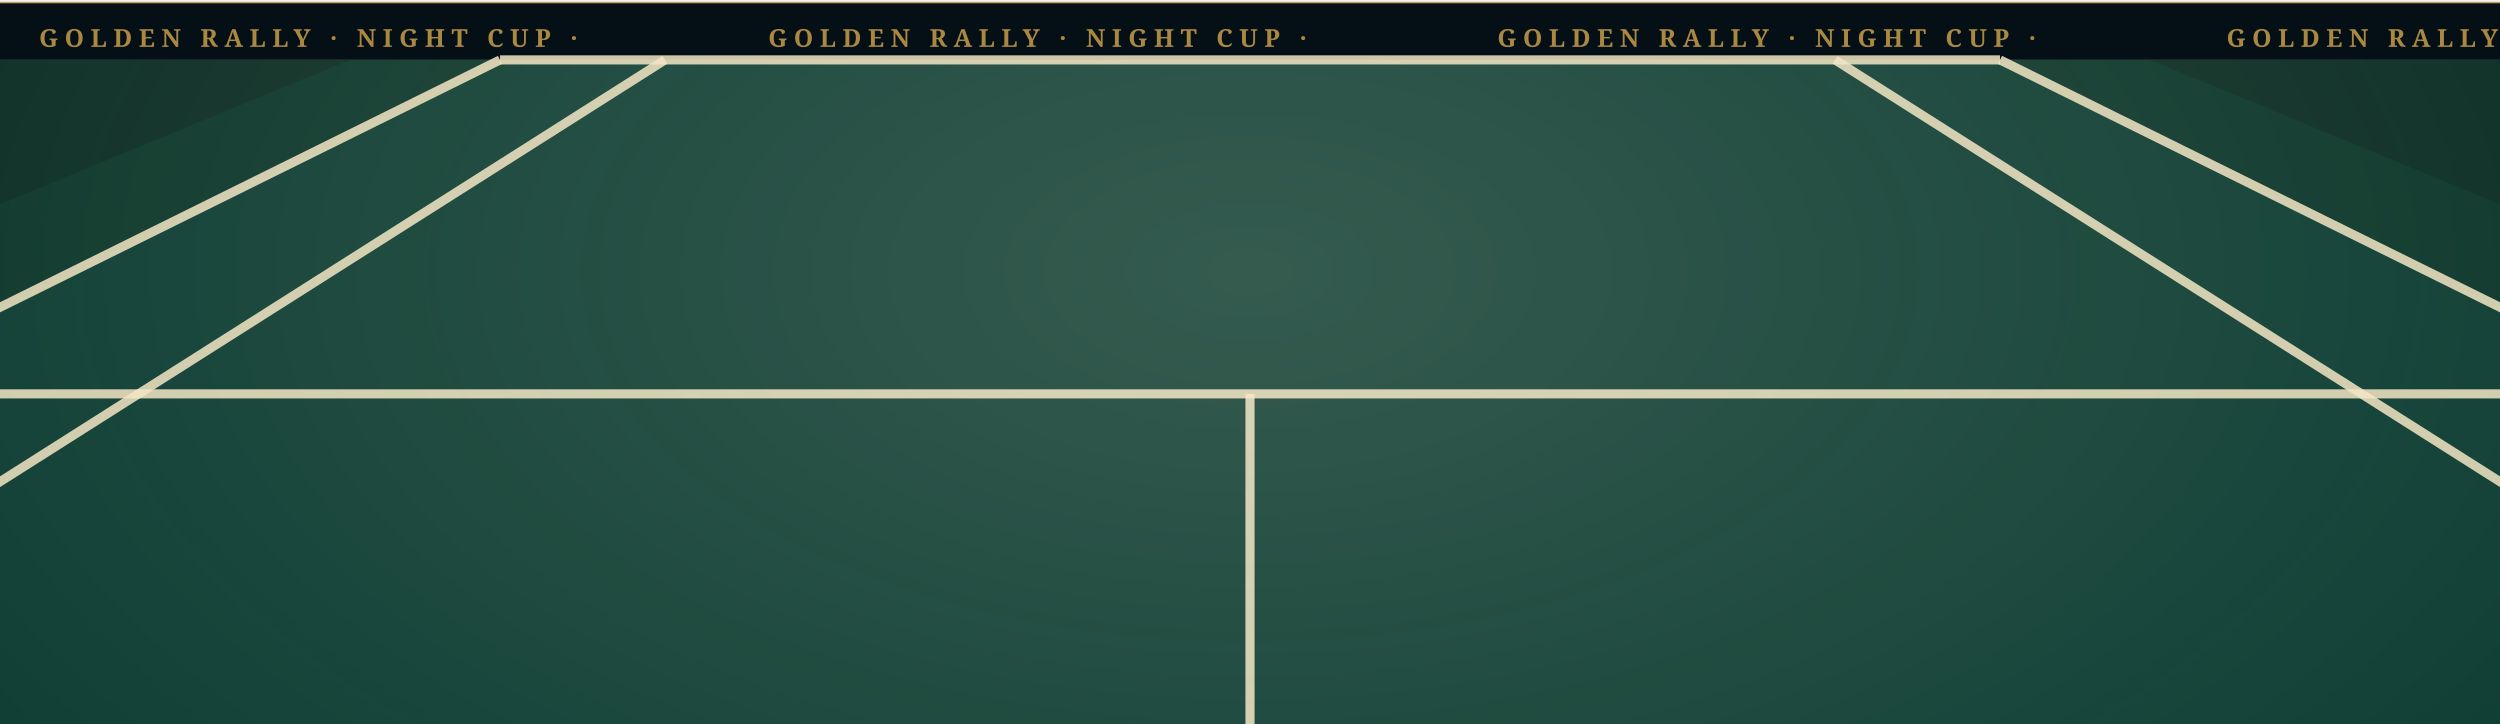
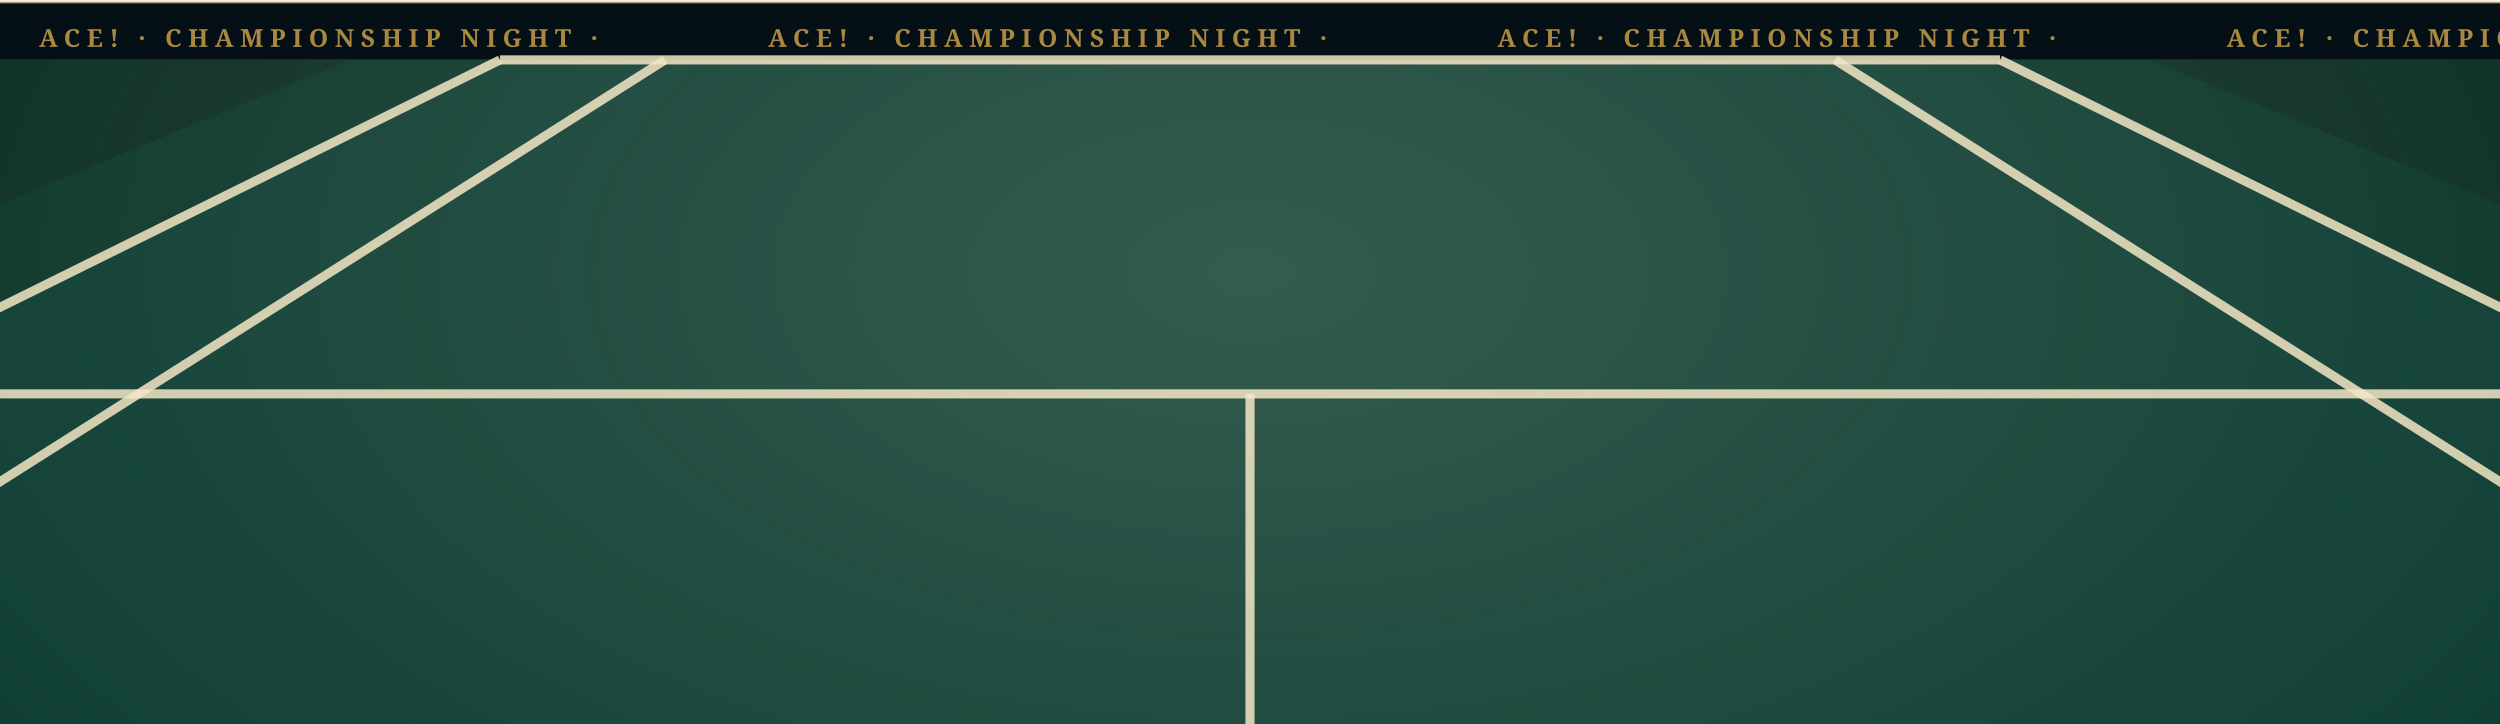
<svg xmlns="http://www.w3.org/2000/svg" width="1920" height="556" viewBox="0 0 1920 556">
  <style>.lg{font-family:'Luckiest Guy',sans-serif}.li{font-family:'Lilita One',sans-serif}</style>
  <defs>
    <linearGradient id="gold" x1="0" y1="0" x2="0" y2="1">
      <stop offset="0" stop-color="#fbf0cf" />
      <stop offset=".25" stop-color="#e8c47a" />
      <stop offset=".5" stop-color="#b8862f" />
      <stop offset=".66" stop-color="#ecd096" />
      <stop offset=".85" stop-color="#a0701f" />
      <stop offset="1" stop-color="#6b4612" />
    </linearGradient>
    <linearGradient id="goldH" x1="0" y1="0" x2="1" y2="0">
      <stop offset="0" stop-color="#8a560a" />
      <stop offset=".25" stop-color="#ffe9a0" />
      <stop offset=".5" stop-color="#d99a1e" />
      <stop offset=".75" stop-color="#fff3c4" />
      <stop offset="1" stop-color="#8a560a" />
    </linearGradient>
    <radialGradient id="goldR" cx=".35" cy=".3" r=".8">
      <stop offset="0" stop-color="#fffbe0" />
      <stop offset=".35" stop-color="#ffd75e" />
      <stop offset=".75" stop-color="#c58512" />
      <stop offset="1" stop-color="#6e4205" />
    </radialGradient>
    <linearGradient id="silver" x1="0" y1="0" x2="0" y2="1">
      <stop offset="0" stop-color="#ffffff" />
      <stop offset=".3" stop-color="#d7dee8" />
      <stop offset=".55" stop-color="#8a96a8" />
      <stop offset=".75" stop-color="#eef2f7" />
      <stop offset="1" stop-color="#5a6474" />
    </linearGradient>
    <linearGradient id="bronze" x1="0" y1="0" x2="0" y2="1">
      <stop offset="0" stop-color="#ffe2c4" />
      <stop offset=".35" stop-color="#d98a4e" />
      <stop offset=".6" stop-color="#ffc79a" />
      <stop offset="1" stop-color="#7a3d14" />
    </linearGradient>
    <radialGradient id="ballG" cx=".36" cy=".3" r=".85">
      <stop offset="0" stop-color="#fbffc9" />
      <stop offset=".5" stop-color="#e2f23c" />
      <stop offset="1" stop-color="#8fa313" />
    </radialGradient>
    <radialGradient id="skinL" cx=".38" cy=".3" r=".85">
      <stop offset="0" stop-color="#ffe6cc" />
      <stop offset=".6" stop-color="#f6c49a" />
      <stop offset="1" stop-color="#d9946a" />
    </radialGradient>
    <radialGradient id="skinM" cx=".38" cy=".3" r=".85">
      <stop offset="0" stop-color="#f6c9a0" />
      <stop offset=".6" stop-color="#df9e70" />
      <stop offset="1" stop-color="#b3704a" />
    </radialGradient>
    <radialGradient id="skinB" cx=".38" cy=".3" r=".85">
      <stop offset="0" stop-color="#d79a6e" />
      <stop offset=".6" stop-color="#a86a42" />
      <stop offset="1" stop-color="#6e3f22" />
    </radialGradient>
    <radialGradient id="fur" cx=".4" cy=".3" r=".85">
      <stop offset="0" stop-color="#f6d3a2" />
      <stop offset=".6" stop-color="#d9a066" />
      <stop offset="1" stop-color="#9c6532" />
    </radialGradient>
    <linearGradient id="white" x1="0" y1="0" x2="0" y2="1">
      <stop offset="0" stop-color="#ffffff" />
      <stop offset="1" stop-color="#d9dee6" />
    </linearGradient>
    <linearGradient id="green" x1="0" y1="0" x2="0" y2="1">
      <stop offset="0" stop-color="#2f9a5e" />
      <stop offset="1" stop-color="#0f4a2c" />
    </linearGradient>
    <linearGradient id="navy" x1="0" y1="0" x2="0" y2="1">
      <stop offset="0" stop-color="#2d4a8f" />
      <stop offset="1" stop-color="#121f45" />
    </linearGradient>
    <linearGradient id="burgundy" x1="0" y1="0" x2="0" y2="1">
      <stop offset="0" stop-color="#a8324a" />
      <stop offset="1" stop-color="#4f0e1c" />
    </linearGradient>
    <linearGradient id="red" x1="0" y1="0" x2="0" y2="1">
      <stop offset="0" stop-color="#ff6a5a" />
      <stop offset="1" stop-color="#b8231c" />
    </linearGradient>
    <linearGradient id="hairD" x1="0" y1="0" x2="0" y2="1">
      <stop offset="0" stop-color="#5a3a26" />
      <stop offset="1" stop-color="#1e120b" />
    </linearGradient>
    <linearGradient id="flame" x1="1" y1="0" x2="0" y2="0">
      <stop offset="0" stop-color="#fff7c0" stop-opacity="0" />
      <stop offset=".25" stop-color="#ffd23f" />
      <stop offset=".6" stop-color="#ff8a1e" />
      <stop offset="1" stop-color="#e8381e" stop-opacity="0" />
    </linearGradient>
    <pattern id="grain" width="6" height="6" patternUnits="userSpaceOnUse">
      <circle cx="1" cy="2" r=".6" fill="#000" opacity=".07" />
      <circle cx="4" cy="5" r=".5" fill="#fff" opacity=".06" />
    </pattern>
    <filter id="drop" x="-25%" y="-25%" width="150%" height="160%">
      <feDropShadow dx="0" dy="6" stdDeviation="5" flood-color="#000" flood-opacity=".55" />
    </filter>
    <filter id="glow" x="-50%" y="-50%" width="200%" height="200%">
      <feGaussianBlur stdDeviation="7" />
    </filter>
    <filter id="glowS" x="-50%" y="-50%" width="200%" height="200%">
      <feGaussianBlur stdDeviation="3" />
    </filter>
  </defs>
  <g transform="translate(0 -524)">
    <radialGradient id="courtGlow" cx=".5" cy=".15" r=".7">
      <stop offset="0" stop-color="#fff2d6" stop-opacity=".18" />
      <stop offset="1" stop-color="#fff2d6" stop-opacity="0" />
    </radialGradient>
    <rect x="-10" y="526" width="1940" height="44" fill="#041016" />
    <line x1="0" y1="526" x2="1920" y2="526" stroke="#D5A64B" stroke-width="1.5" opacity=".5" />
-     <text x="30" y="560" style="font-family:'Cinzel',serif;font-weight:700" font-size="19" fill="#D5A64B" opacity=".8" letter-spacing="5">GOLDEN RALLY · NIGHT CUP ·</text>
-     <text x="590" y="560" style="font-family:'Cinzel',serif;font-weight:700" font-size="19" fill="#D5A64B" opacity=".8" letter-spacing="5">GOLDEN RALLY · NIGHT CUP ·</text>
-     <text x="1150" y="560" style="font-family:'Cinzel',serif;font-weight:700" font-size="19" fill="#D5A64B" opacity=".8" letter-spacing="5">GOLDEN RALLY · NIGHT CUP ·</text>
-     <text x="1710" y="560" style="font-family:'Cinzel',serif;font-weight:700" font-size="19" fill="#D5A64B" opacity=".8" letter-spacing="5">GOLDEN RALLY · NIGHT CUP ·</text>
-     <text x="2270" y="560" style="font-family:'Cinzel',serif;font-weight:700" font-size="19" fill="#D5A64B" opacity=".8" letter-spacing="5">GOLDEN RALLY · NIGHT CUP ·</text>
+     <text x="30" y="560" style="font-family:'Cinzel',serif;font-weight:700" font-size="19" fill="#D5A64B" opacity=".8" letter-spacing="5">ACE! · CHAMPIONSHIP NIGHT ·</text>
+     <text x="590" y="560" style="font-family:'Cinzel',serif;font-weight:700" font-size="19" fill="#D5A64B" opacity=".8" letter-spacing="5">ACE! · CHAMPIONSHIP NIGHT ·</text>
+     <text x="1150" y="560" style="font-family:'Cinzel',serif;font-weight:700" font-size="19" fill="#D5A64B" opacity=".8" letter-spacing="5">ACE! · CHAMPIONSHIP NIGHT ·</text>
+     <text x="1710" y="560" style="font-family:'Cinzel',serif;font-weight:700" font-size="19" fill="#D5A64B" opacity=".8" letter-spacing="5">ACE! · CHAMPIONSHIP NIGHT ·</text>
+     <text x="2270" y="560" style="font-family:'Cinzel',serif;font-weight:700" font-size="19" fill="#D5A64B" opacity=".8" letter-spacing="5">ACE! · CHAMPIONSHIP NIGHT ·</text>
    <rect x="0" y="570" width="1920" height="1080" fill="#062a22" />
    <path d="M268.8,570 L1651.2,570 L3033.6,1140 L-1113.6,1140Z" fill="#073328" />
    <path d="M384,570 L1536,570 L2688,1140 L-768,1140Z" fill="#093A31" />
    <line x1="384" y1="570" x2="-768" y2="1140" stroke="#F2E5C3" stroke-width="7" opacity=".85" />
    <line x1="510.72" y1="570" x2="-387.84" y2="1140" stroke="#F2E5C3" stroke-width="7" opacity=".85" />
    <line x1="1409.28" y1="570" x2="2307.84" y2="1140" stroke="#F2E5C3" stroke-width="7" opacity=".85" />
    <line x1="1536" y1="570" x2="2688" y2="1140" stroke="#F2E5C3" stroke-width="7" opacity=".85" />
    <line x1="384" y1="570" x2="1536" y2="570" stroke="#F2E5C3" stroke-width="7" opacity=".85" />
    <line x1="-134.4" y1="826.5" x2="2054.4" y2="826.5" stroke="#F2E5C3" stroke-width="7" opacity=".85" />
    <line x1="960" y1="826.5" x2="960" y2="1140" stroke="#F2E5C3" stroke-width="7" opacity=".85" />
    <rect x="0" y="570" width="1920" height="1080" fill="url(#courtGlow)" />
  </g>
</svg>
